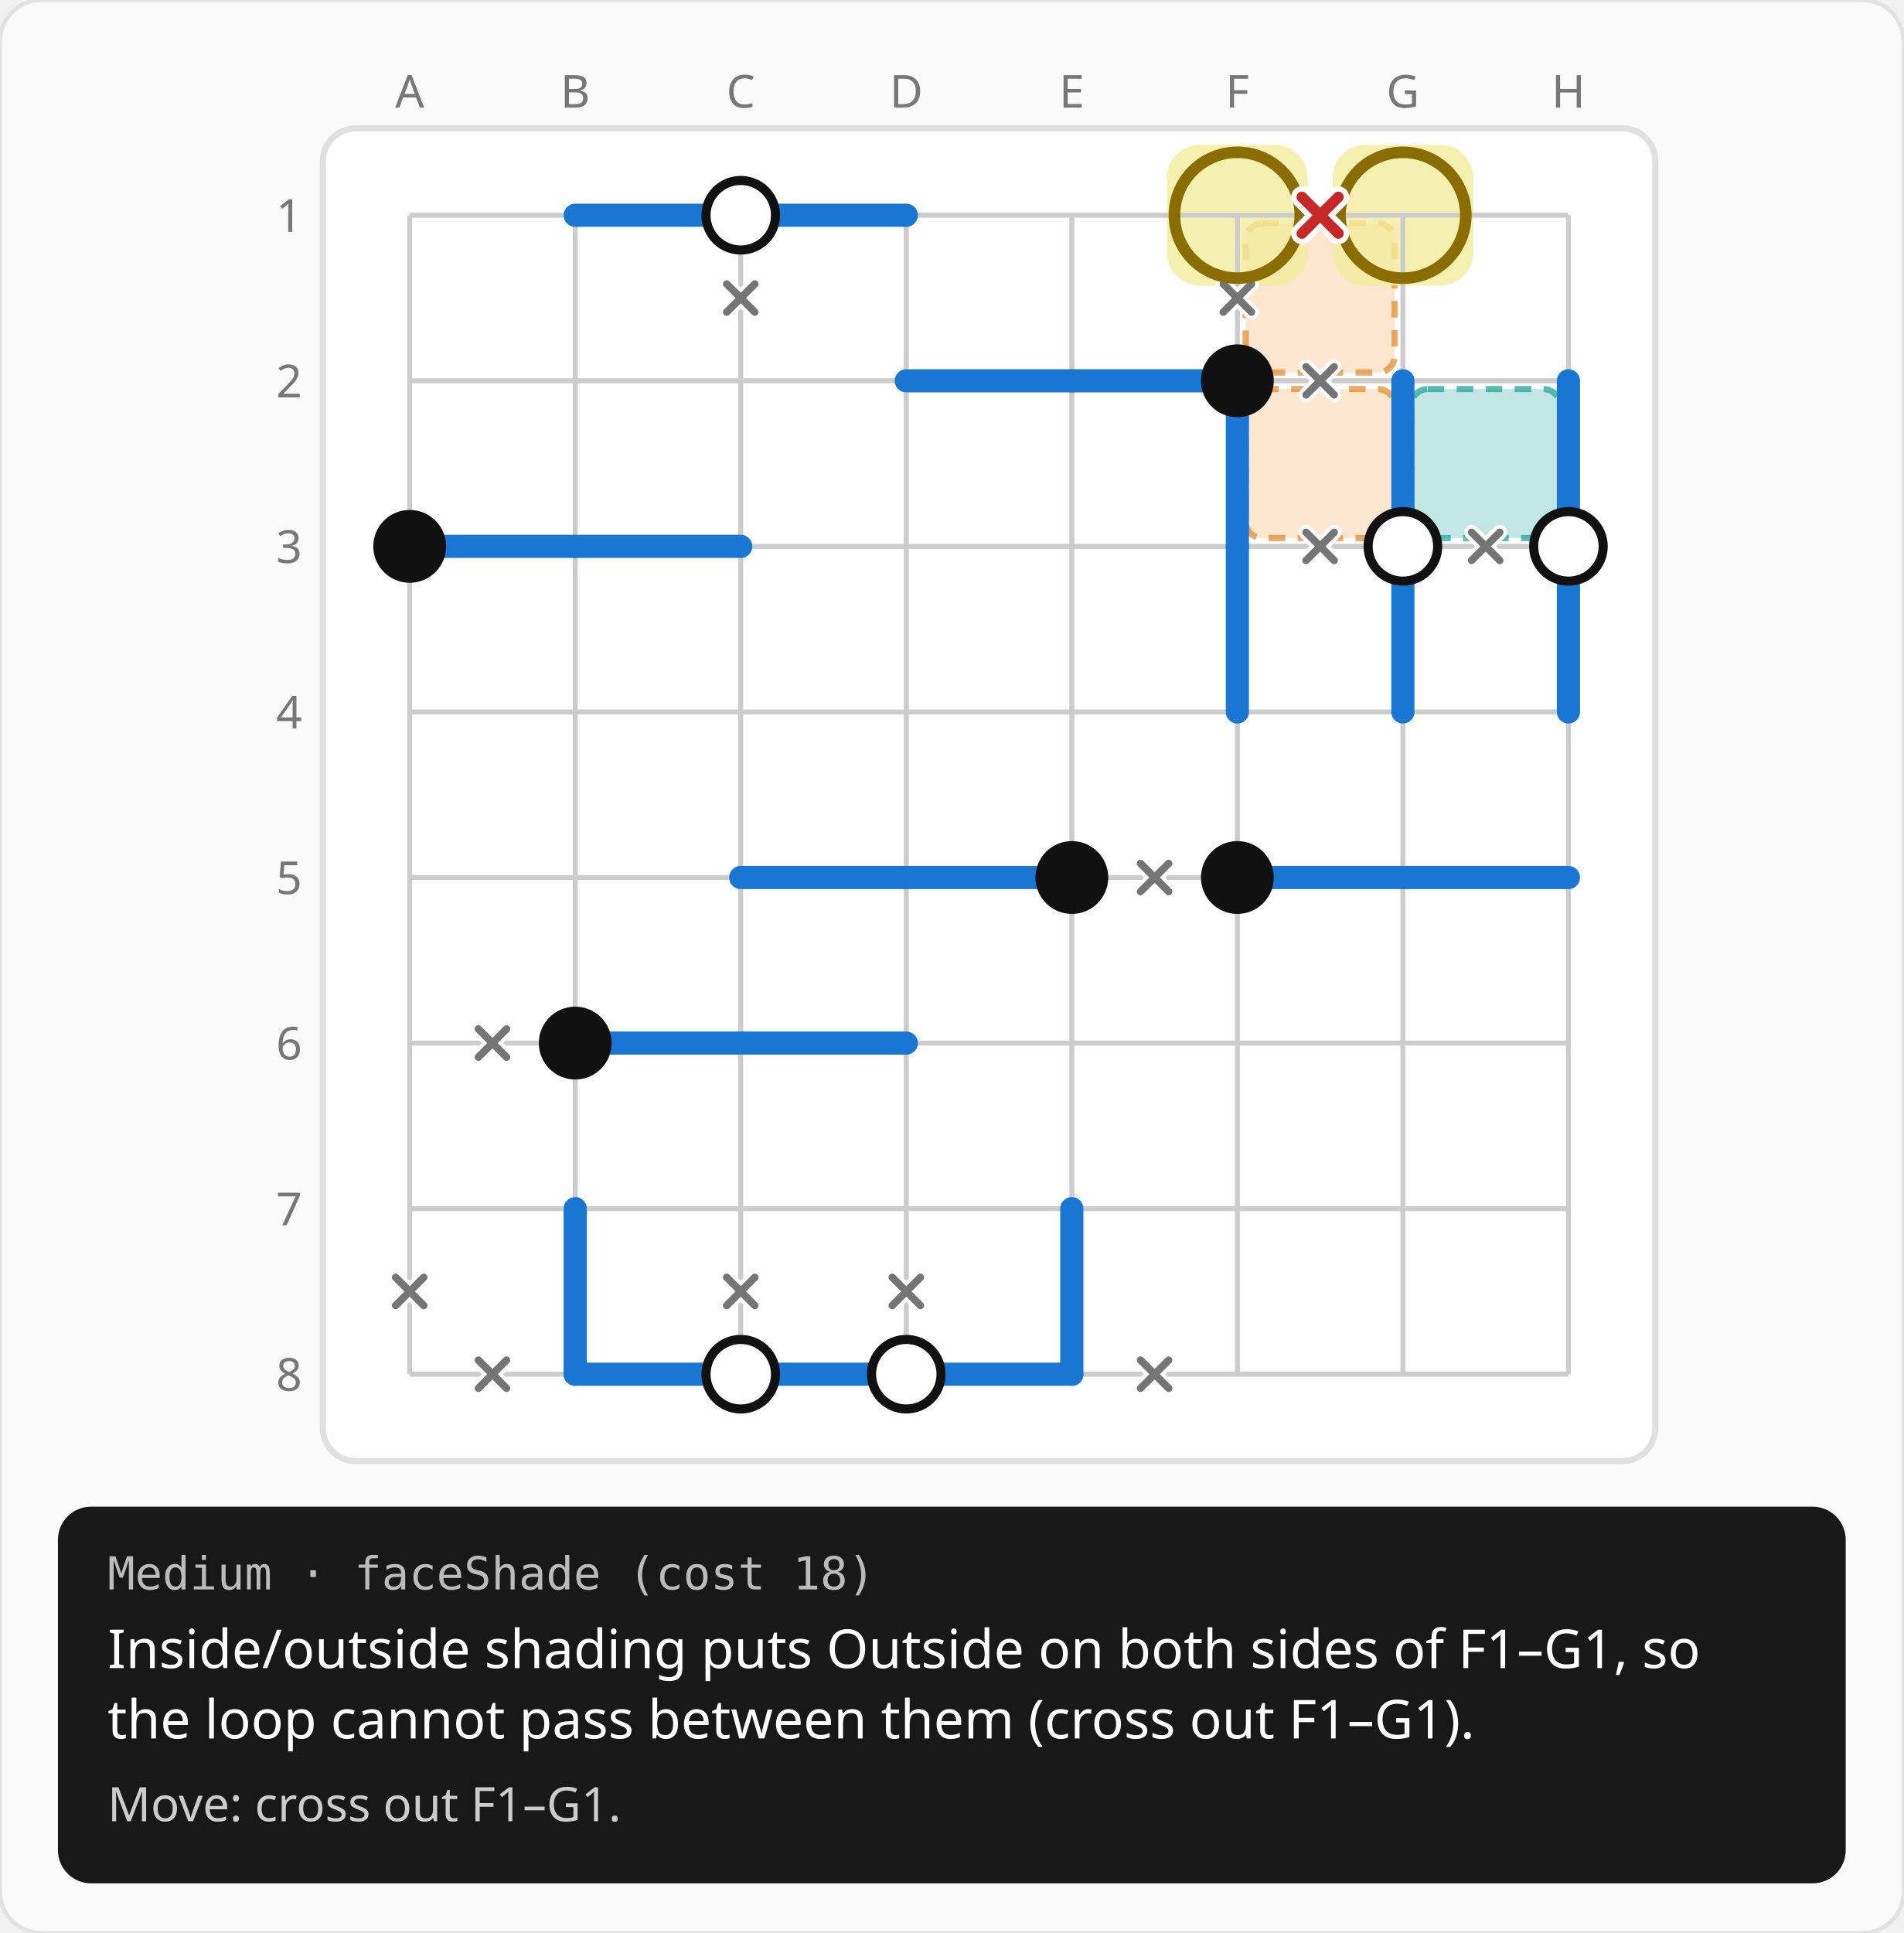
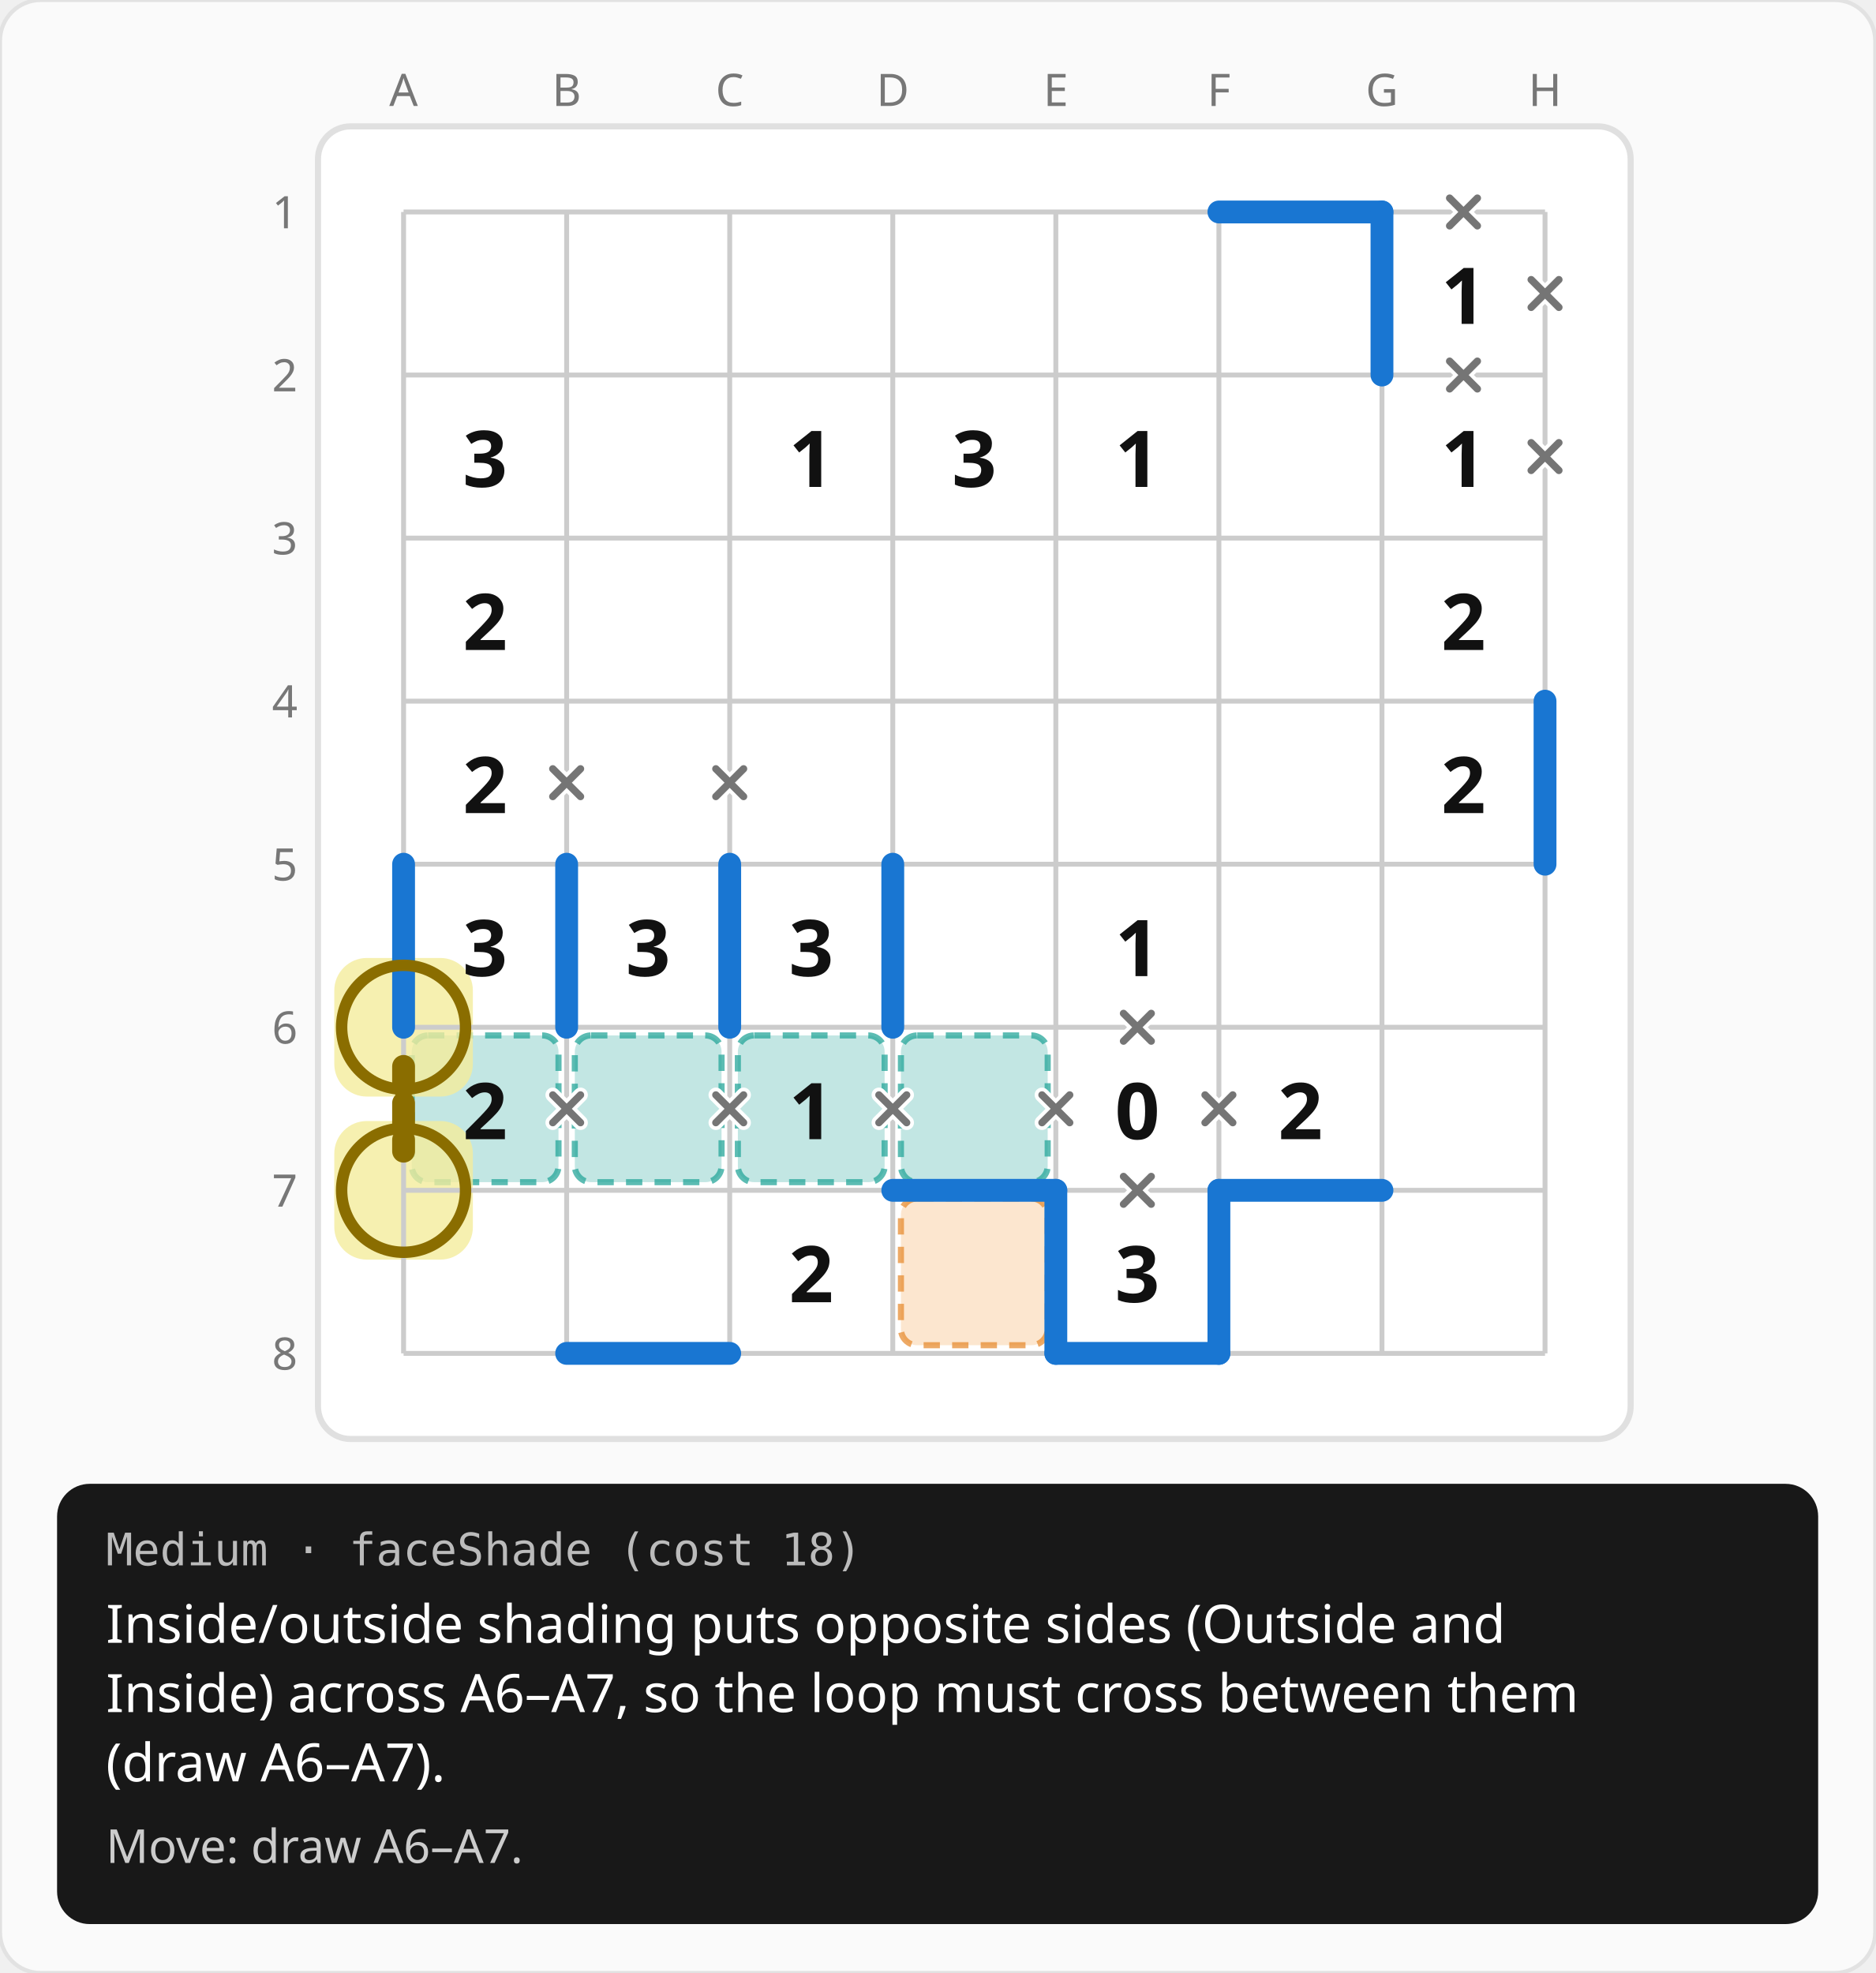
- <svg xmlns="http://www.w3.org/2000/svg" width="460" height="467" viewBox="0 0 460 467">
-   <rect width="460" height="467" rx="10" fill="#fafafa" stroke="#e2e2e2" />
+ <svg xmlns="http://www.w3.org/2000/svg" width="460" height="484" viewBox="0 0 460 484">
+   <rect width="460" height="484" rx="10" fill="#fafafa" stroke="#e2e2e2" />
  <defs>
    <pattern id="hatch" width="8" height="8" patternUnits="userSpaceOnUse" patternTransform="rotate(45)">
      <line x1="0" y1="0" x2="0" y2="8" stroke="#d55e00" stroke-width="3" opacity="0.55" />
    </pattern>
  </defs>
  <g transform="translate(59 12)">
    <text x="40" y="14" fill="#777777" font-size="11" font-family="system-ui, sans-serif" text-anchor="middle">A</text>
    <text x="80" y="14" fill="#777777" font-size="11" font-family="system-ui, sans-serif" text-anchor="middle">B</text>
    <text x="120" y="14" fill="#777777" font-size="11" font-family="system-ui, sans-serif" text-anchor="middle">C</text>
    <text x="160" y="14" fill="#777777" font-size="11" font-family="system-ui, sans-serif" text-anchor="middle">D</text>
    <text x="200" y="14" fill="#777777" font-size="11" font-family="system-ui, sans-serif" text-anchor="middle">E</text>
    <text x="240" y="14" fill="#777777" font-size="11" font-family="system-ui, sans-serif" text-anchor="middle">F</text>
    <text x="280" y="14" fill="#777777" font-size="11" font-family="system-ui, sans-serif" text-anchor="middle">G</text>
    <text x="320" y="14" fill="#777777" font-size="11" font-family="system-ui, sans-serif" text-anchor="middle">H</text>
    <text x="14" y="44" fill="#777777" font-size="11" font-family="system-ui, sans-serif" text-anchor="end">1</text>
    <text x="14" y="84" fill="#777777" font-size="11" font-family="system-ui, sans-serif" text-anchor="end">2</text>
    <text x="14" y="124" fill="#777777" font-size="11" font-family="system-ui, sans-serif" text-anchor="end">3</text>
    <text x="14" y="164" fill="#777777" font-size="11" font-family="system-ui, sans-serif" text-anchor="end">4</text>
    <text x="14" y="204" fill="#777777" font-size="11" font-family="system-ui, sans-serif" text-anchor="end">5</text>
    <text x="14" y="244" fill="#777777" font-size="11" font-family="system-ui, sans-serif" text-anchor="end">6</text>
    <text x="14" y="284" fill="#777777" font-size="11" font-family="system-ui, sans-serif" text-anchor="end">7</text>
    <text x="14" y="324" fill="#777777" font-size="11" font-family="system-ui, sans-serif" text-anchor="end">8</text>
    <g transform="translate(18 18)">
      <rect x="1" y="1" width="322" height="322" rx="8" fill="#ffffff" stroke="#e0e0e0" stroke-width="1.5" />
-       <rect x="264" y="64" width="36" height="36" rx="4" fill="rgba(38,166,154,0.28)" stroke="rgba(38,166,154,0.75)" stroke-width="1.5" stroke-dasharray="4 3" />
-       <rect x="224" y="64" width="36" height="36" rx="4" fill="rgba(245,166,85,0.28)" stroke="rgba(230,140,50,0.75)" stroke-width="1.5" stroke-dasharray="4 3" />
-       <rect x="224" y="24" width="36" height="36" rx="4" fill="rgba(245,166,85,0.28)" stroke="rgba(230,140,50,0.75)" stroke-width="1.5" stroke-dasharray="4 3" />
-       <rect x="205" y="5" width="34" height="34" rx="8" fill="rgba(244,236,156,0.8)" />
-       <rect x="245" y="5" width="34" height="34" rx="8" fill="rgba(244,236,156,0.8)" />
+       <rect x="144" y="224" width="36" height="36" rx="4" fill="rgba(38,166,154,0.28)" stroke="rgba(38,166,154,0.75)" stroke-width="1.5" stroke-dasharray="4 3" />
+       <rect x="104" y="224" width="36" height="36" rx="4" fill="rgba(38,166,154,0.28)" stroke="rgba(38,166,154,0.75)" stroke-width="1.5" stroke-dasharray="4 3" />
+       <rect x="64" y="224" width="36" height="36" rx="4" fill="rgba(38,166,154,0.28)" stroke="rgba(38,166,154,0.75)" stroke-width="1.5" stroke-dasharray="4 3" />
+       <rect x="24" y="224" width="36" height="36" rx="4" fill="rgba(38,166,154,0.28)" stroke="rgba(38,166,154,0.75)" stroke-width="1.5" stroke-dasharray="4 3" />
+       <rect x="144" y="264" width="36" height="36" rx="4" fill="rgba(245,166,85,0.28)" stroke="rgba(230,140,50,0.75)" stroke-width="1.5" stroke-dasharray="4 3" />
+       <rect x="5" y="205" width="34" height="34" rx="8" fill="rgba(244,236,156,0.8)" />
+       <rect x="5" y="245" width="34" height="34" rx="8" fill="rgba(244,236,156,0.8)" />
      <line x1="22" y1="22" x2="302" y2="22" stroke="#cccccc" stroke-width="1.2" />
      <line x1="22" y1="62" x2="302" y2="62" stroke="#cccccc" stroke-width="1.2" />
      <line x1="22" y1="102" x2="302" y2="102" stroke="#cccccc" stroke-width="1.2" />
      <line x1="22" y1="142" x2="302" y2="142" stroke="#cccccc" stroke-width="1.2" />
      <line x1="22" y1="182" x2="302" y2="182" stroke="#cccccc" stroke-width="1.2" />
      <line x1="22" y1="222" x2="302" y2="222" stroke="#cccccc" stroke-width="1.2" />
      <line x1="22" y1="262" x2="302" y2="262" stroke="#cccccc" stroke-width="1.2" />
      <line x1="22" y1="302" x2="302" y2="302" stroke="#cccccc" stroke-width="1.2" />
      <line x1="22" y1="22" x2="22" y2="302" stroke="#cccccc" stroke-width="1.2" />
      <line x1="62" y1="22" x2="62" y2="302" stroke="#cccccc" stroke-width="1.2" />
      <line x1="102" y1="22" x2="102" y2="302" stroke="#cccccc" stroke-width="1.2" />
      <line x1="142" y1="22" x2="142" y2="302" stroke="#cccccc" stroke-width="1.2" />
      <line x1="182" y1="22" x2="182" y2="302" stroke="#cccccc" stroke-width="1.2" />
      <line x1="222" y1="22" x2="222" y2="302" stroke="#cccccc" stroke-width="1.2" />
      <line x1="262" y1="22" x2="262" y2="302" stroke="#cccccc" stroke-width="1.2" />
      <line x1="302" y1="22" x2="302" y2="302" stroke="#cccccc" stroke-width="1.2" />
-       <line x1="62" y1="22" x2="102" y2="22" stroke="#1976d2" stroke-width="5.6" stroke-linecap="round" />
-       <line x1="102" y1="22" x2="142" y2="22" stroke="#1976d2" stroke-width="5.6" stroke-linecap="round" />
-       <line x1="142" y1="62" x2="182" y2="62" stroke="#1976d2" stroke-width="5.6" stroke-linecap="round" />
-       <line x1="182" y1="62" x2="222" y2="62" stroke="#1976d2" stroke-width="5.6" stroke-linecap="round" />
-       <line x1="222" y1="62" x2="222" y2="102" stroke="#1976d2" stroke-width="5.6" stroke-linecap="round" />
-       <line x1="262" y1="62" x2="262" y2="102" stroke="#1976d2" stroke-width="5.6" stroke-linecap="round" />
-       <line x1="302" y1="62" x2="302" y2="102" stroke="#1976d2" stroke-width="5.6" stroke-linecap="round" />
-       <line x1="22" y1="102" x2="62" y2="102" stroke="#1976d2" stroke-width="5.6" stroke-linecap="round" />
-       <line x1="62" y1="102" x2="102" y2="102" stroke="#1976d2" stroke-width="5.6" stroke-linecap="round" />
-       <line x1="222" y1="102" x2="222" y2="142" stroke="#1976d2" stroke-width="5.6" stroke-linecap="round" />
-       <line x1="262" y1="102" x2="262" y2="142" stroke="#1976d2" stroke-width="5.6" stroke-linecap="round" />
-       <line x1="302" y1="102" x2="302" y2="142" stroke="#1976d2" stroke-width="5.6" stroke-linecap="round" />
-       <line x1="102" y1="182" x2="142" y2="182" stroke="#1976d2" stroke-width="5.6" stroke-linecap="round" />
-       <line x1="142" y1="182" x2="182" y2="182" stroke="#1976d2" stroke-width="5.6" stroke-linecap="round" />
-       <line x1="222" y1="182" x2="262" y2="182" stroke="#1976d2" stroke-width="5.6" stroke-linecap="round" />
-       <line x1="262" y1="182" x2="302" y2="182" stroke="#1976d2" stroke-width="5.6" stroke-linecap="round" />
-       <line x1="62" y1="222" x2="102" y2="222" stroke="#1976d2" stroke-width="5.6" stroke-linecap="round" />
-       <line x1="102" y1="222" x2="142" y2="222" stroke="#1976d2" stroke-width="5.6" stroke-linecap="round" />
-       <line x1="62" y1="262" x2="62" y2="302" stroke="#1976d2" stroke-width="5.6" stroke-linecap="round" />
+       <text x="282" y="42" font-size="19.2" font-weight="700" font-family="system-ui, sans-serif" text-anchor="middle" dominant-baseline="central" fill="#111111">1</text>
+       <text x="42" y="82" font-size="19.2" font-weight="700" font-family="system-ui, sans-serif" text-anchor="middle" dominant-baseline="central" fill="#111111">3</text>
+       <text x="122" y="82" font-size="19.2" font-weight="700" font-family="system-ui, sans-serif" text-anchor="middle" dominant-baseline="central" fill="#111111">1</text>
+       <text x="162" y="82" font-size="19.2" font-weight="700" font-family="system-ui, sans-serif" text-anchor="middle" dominant-baseline="central" fill="#111111">3</text>
+       <text x="202" y="82" font-size="19.2" font-weight="700" font-family="system-ui, sans-serif" text-anchor="middle" dominant-baseline="central" fill="#111111">1</text>
+       <text x="282" y="82" font-size="19.2" font-weight="700" font-family="system-ui, sans-serif" text-anchor="middle" dominant-baseline="central" fill="#111111">1</text>
+       <text x="42" y="122" font-size="19.2" font-weight="700" font-family="system-ui, sans-serif" text-anchor="middle" dominant-baseline="central" fill="#111111">2</text>
+       <text x="282" y="122" font-size="19.2" font-weight="700" font-family="system-ui, sans-serif" text-anchor="middle" dominant-baseline="central" fill="#111111">2</text>
+       <text x="42" y="162" font-size="19.2" font-weight="700" font-family="system-ui, sans-serif" text-anchor="middle" dominant-baseline="central" fill="#111111">2</text>
+       <text x="282" y="162" font-size="19.2" font-weight="700" font-family="system-ui, sans-serif" text-anchor="middle" dominant-baseline="central" fill="#111111">2</text>
+       <text x="42" y="202" font-size="19.2" font-weight="700" font-family="system-ui, sans-serif" text-anchor="middle" dominant-baseline="central" fill="#111111">3</text>
+       <text x="82" y="202" font-size="19.2" font-weight="700" font-family="system-ui, sans-serif" text-anchor="middle" dominant-baseline="central" fill="#111111">3</text>
+       <text x="122" y="202" font-size="19.2" font-weight="700" font-family="system-ui, sans-serif" text-anchor="middle" dominant-baseline="central" fill="#111111">3</text>
+       <text x="202" y="202" font-size="19.2" font-weight="700" font-family="system-ui, sans-serif" text-anchor="middle" dominant-baseline="central" fill="#111111">1</text>
+       <text x="42" y="242" font-size="19.2" font-weight="700" font-family="system-ui, sans-serif" text-anchor="middle" dominant-baseline="central" fill="#111111">2</text>
+       <text x="122" y="242" font-size="19.2" font-weight="700" font-family="system-ui, sans-serif" text-anchor="middle" dominant-baseline="central" fill="#111111">1</text>
+       <text x="202" y="242" font-size="19.2" font-weight="700" font-family="system-ui, sans-serif" text-anchor="middle" dominant-baseline="central" fill="#111111">0</text>
+       <text x="242" y="242" font-size="19.2" font-weight="700" font-family="system-ui, sans-serif" text-anchor="middle" dominant-baseline="central" fill="#111111">2</text>
+       <text x="122" y="282" font-size="19.2" font-weight="700" font-family="system-ui, sans-serif" text-anchor="middle" dominant-baseline="central" fill="#111111">2</text>
+       <text x="202" y="282" font-size="19.2" font-weight="700" font-family="system-ui, sans-serif" text-anchor="middle" dominant-baseline="central" fill="#111111">3</text>
+       <line x1="222" y1="22" x2="262" y2="22" stroke="#1976d2" stroke-width="5.6" stroke-linecap="round" />
+       <line x1="262" y1="22" x2="262" y2="62" stroke="#1976d2" stroke-width="5.6" stroke-linecap="round" />
+       <line x1="302" y1="142" x2="302" y2="182" stroke="#1976d2" stroke-width="5.6" stroke-linecap="round" />
+       <line x1="22" y1="182" x2="22" y2="222" stroke="#1976d2" stroke-width="5.6" stroke-linecap="round" />
+       <line x1="62" y1="182" x2="62" y2="222" stroke="#1976d2" stroke-width="5.6" stroke-linecap="round" />
+       <line x1="102" y1="182" x2="102" y2="222" stroke="#1976d2" stroke-width="5.6" stroke-linecap="round" />
+       <line x1="142" y1="182" x2="142" y2="222" stroke="#1976d2" stroke-width="5.6" stroke-linecap="round" />
+       <line x1="142" y1="262" x2="182" y2="262" stroke="#1976d2" stroke-width="5.6" stroke-linecap="round" />
      <line x1="182" y1="262" x2="182" y2="302" stroke="#1976d2" stroke-width="5.6" stroke-linecap="round" />
+       <line x1="222" y1="262" x2="262" y2="262" stroke="#1976d2" stroke-width="5.6" stroke-linecap="round" />
+       <line x1="222" y1="262" x2="222" y2="302" stroke="#1976d2" stroke-width="5.6" stroke-linecap="round" />
      <line x1="62" y1="302" x2="102" y2="302" stroke="#1976d2" stroke-width="5.6" stroke-linecap="round" />
-       <line x1="102" y1="302" x2="142" y2="302" stroke="#1976d2" stroke-width="5.6" stroke-linecap="round" />
-       <line x1="142" y1="302" x2="182" y2="302" stroke="#1976d2" stroke-width="5.6" stroke-linecap="round" />
-       <circle cx="102" cy="22" r="8.4" fill="#ffffff" />
-       <circle cx="102" cy="22" r="8.4" fill="none" stroke="#111111" stroke-width="2.2" />
-       <circle cx="222" cy="62" r="8.8" fill="#111111" />
-       <circle cx="22" cy="102" r="8.8" fill="#111111" />
-       <circle cx="262" cy="102" r="8.4" fill="#ffffff" />
-       <circle cx="262" cy="102" r="8.4" fill="none" stroke="#111111" stroke-width="2.2" />
-       <circle cx="302" cy="102" r="8.4" fill="#ffffff" />
-       <circle cx="302" cy="102" r="8.4" fill="none" stroke="#111111" stroke-width="2.2" />
-       <circle cx="182" cy="182" r="8.8" fill="#111111" />
-       <circle cx="222" cy="182" r="8.8" fill="#111111" />
-       <circle cx="62" cy="222" r="8.8" fill="#111111" />
-       <circle cx="102" cy="302" r="8.4" fill="#ffffff" />
-       <circle cx="102" cy="302" r="8.4" fill="none" stroke="#111111" stroke-width="2.2" />
-       <circle cx="142" cy="302" r="8.4" fill="#ffffff" />
-       <circle cx="142" cy="302" r="8.4" fill="none" stroke="#111111" stroke-width="2.2" />
-       <path d="M98.6 38.6L105.4 45.4M98.6 45.4L105.4 38.6" stroke="#ffffff" stroke-width="3.6" stroke-linecap="round" />
-       <path d="M98.6 38.6L105.4 45.4M98.6 45.4L105.4 38.6" stroke="#757575" stroke-width="1.8" stroke-linecap="round" />
-       <path d="M218.6 38.6L225.4 45.4M218.6 45.4L225.4 38.6" stroke="#ffffff" stroke-width="3.6" stroke-linecap="round" />
-       <path d="M218.6 38.6L225.4 45.4M218.6 45.4L225.4 38.6" stroke="#757575" stroke-width="1.8" stroke-linecap="round" />
-       <path d="M238.6 58.6L245.4 65.4M238.6 65.4L245.4 58.6" stroke="#ffffff" stroke-width="3.6" stroke-linecap="round" />
-       <path d="M238.6 58.6L245.4 65.4M238.6 65.4L245.4 58.6" stroke="#757575" stroke-width="1.8" stroke-linecap="round" />
-       <path d="M238.6 98.6L245.4 105.4M238.6 105.4L245.4 98.6" stroke="#ffffff" stroke-width="3.6" stroke-linecap="round" />
-       <path d="M238.6 98.6L245.4 105.4M238.6 105.4L245.4 98.6" stroke="#757575" stroke-width="1.8" stroke-linecap="round" />
-       <path d="M278.6 98.6L285.4 105.4M278.6 105.4L285.4 98.6" stroke="#ffffff" stroke-width="3.6" stroke-linecap="round" />
-       <path d="M278.6 98.6L285.4 105.4M278.6 105.4L285.4 98.6" stroke="#757575" stroke-width="1.8" stroke-linecap="round" />
-       <path d="M198.6 178.6L205.4 185.4M198.6 185.4L205.4 178.6" stroke="#ffffff" stroke-width="3.6" stroke-linecap="round" />
-       <path d="M198.6 178.6L205.4 185.4M198.6 185.4L205.4 178.6" stroke="#757575" stroke-width="1.8" stroke-linecap="round" />
-       <path d="M38.6 218.6L45.4 225.4M38.6 225.4L45.4 218.6" stroke="#ffffff" stroke-width="3.6" stroke-linecap="round" />
-       <path d="M38.6 218.6L45.4 225.4M38.6 225.4L45.4 218.6" stroke="#757575" stroke-width="1.8" stroke-linecap="round" />
-       <path d="M18.6 278.6L25.4 285.4M18.6 285.4L25.4 278.6" stroke="#ffffff" stroke-width="3.6" stroke-linecap="round" />
-       <path d="M18.6 278.6L25.4 285.4M18.6 285.4L25.4 278.6" stroke="#757575" stroke-width="1.8" stroke-linecap="round" />
-       <path d="M98.6 278.6L105.4 285.4M98.6 285.4L105.4 278.6" stroke="#ffffff" stroke-width="3.6" stroke-linecap="round" />
-       <path d="M98.6 278.6L105.4 285.4M98.6 285.4L105.4 278.6" stroke="#757575" stroke-width="1.8" stroke-linecap="round" />
-       <path d="M138.6 278.6L145.4 285.4M138.6 285.4L145.4 278.6" stroke="#ffffff" stroke-width="3.6" stroke-linecap="round" />
-       <path d="M138.6 278.6L145.4 285.4M138.6 285.4L145.4 278.6" stroke="#757575" stroke-width="1.8" stroke-linecap="round" />
-       <path d="M38.6 298.6L45.4 305.4M38.6 305.4L45.4 298.6" stroke="#ffffff" stroke-width="3.6" stroke-linecap="round" />
-       <path d="M38.6 298.6L45.4 305.4M38.6 305.4L45.4 298.6" stroke="#757575" stroke-width="1.8" stroke-linecap="round" />
-       <path d="M198.6 298.6L205.4 305.4M198.6 305.4L205.4 298.6" stroke="#ffffff" stroke-width="3.6" stroke-linecap="round" />
-       <path d="M198.6 298.6L205.4 305.4M198.6 305.4L205.4 298.6" stroke="#757575" stroke-width="1.8" stroke-linecap="round" />
-       <circle cx="222" cy="22" r="15.2" fill="none" stroke="#8a6d00" stroke-width="2.8" />
-       <circle cx="262" cy="22" r="15.2" fill="none" stroke="#8a6d00" stroke-width="2.8" />
-       <path d="M237.6 17.6L246.4 26.4M237.6 26.4L246.4 17.6" stroke="#ffffff" stroke-width="5.2" stroke-linecap="round" />
-       <path d="M237.6 17.6L246.4 26.4M237.6 26.4L246.4 17.6" stroke="#c62828" stroke-width="2.6" stroke-linecap="round" />
+       <line x1="182" y1="302" x2="222" y2="302" stroke="#1976d2" stroke-width="5.6" stroke-linecap="round" />
+       <path d="M278.6 18.6L285.4 25.4M278.6 25.4L285.4 18.6" stroke="#ffffff" stroke-width="3.6" stroke-linecap="round" />
+       <path d="M278.6 18.6L285.4 25.4M278.6 25.4L285.4 18.6" stroke="#757575" stroke-width="1.8" stroke-linecap="round" />
+       <path d="M298.6 38.6L305.4 45.4M298.6 45.4L305.4 38.6" stroke="#ffffff" stroke-width="3.6" stroke-linecap="round" />
+       <path d="M298.6 38.6L305.4 45.4M298.6 45.4L305.4 38.6" stroke="#757575" stroke-width="1.8" stroke-linecap="round" />
+       <path d="M278.6 58.6L285.4 65.4M278.6 65.4L285.4 58.6" stroke="#ffffff" stroke-width="3.6" stroke-linecap="round" />
+       <path d="M278.6 58.6L285.4 65.4M278.6 65.4L285.4 58.6" stroke="#757575" stroke-width="1.8" stroke-linecap="round" />
+       <path d="M298.6 78.6L305.4 85.4M298.6 85.4L305.4 78.6" stroke="#ffffff" stroke-width="3.6" stroke-linecap="round" />
+       <path d="M298.6 78.6L305.4 85.4M298.6 85.4L305.4 78.6" stroke="#757575" stroke-width="1.8" stroke-linecap="round" />
+       <path d="M58.6 158.6L65.4 165.4M58.6 165.4L65.4 158.6" stroke="#ffffff" stroke-width="3.6" stroke-linecap="round" />
+       <path d="M58.6 158.6L65.4 165.4M58.6 165.4L65.4 158.6" stroke="#757575" stroke-width="1.8" stroke-linecap="round" />
+       <path d="M98.6 158.6L105.4 165.4M98.6 165.4L105.4 158.6" stroke="#ffffff" stroke-width="3.6" stroke-linecap="round" />
+       <path d="M98.6 158.6L105.4 165.4M98.6 165.4L105.4 158.6" stroke="#757575" stroke-width="1.8" stroke-linecap="round" />
+       <path d="M58.6 238.6L65.4 245.4M58.6 245.4L65.4 238.6" stroke="#ffffff" stroke-width="3.6" stroke-linecap="round" />
+       <path d="M58.6 238.6L65.4 245.4M58.6 245.4L65.4 238.6" stroke="#757575" stroke-width="1.8" stroke-linecap="round" />
+       <path d="M98.6 238.6L105.4 245.4M98.6 245.4L105.4 238.6" stroke="#ffffff" stroke-width="3.6" stroke-linecap="round" />
+       <path d="M98.6 238.6L105.4 245.4M98.6 245.4L105.4 238.6" stroke="#757575" stroke-width="1.8" stroke-linecap="round" />
+       <path d="M138.6 238.6L145.4 245.4M138.6 245.4L145.4 238.6" stroke="#ffffff" stroke-width="3.6" stroke-linecap="round" />
+       <path d="M138.6 238.6L145.4 245.4M138.6 245.4L145.4 238.6" stroke="#757575" stroke-width="1.8" stroke-linecap="round" />
+       <path d="M198.6 218.6L205.4 225.4M198.6 225.4L205.4 218.6" stroke="#ffffff" stroke-width="3.6" stroke-linecap="round" />
+       <path d="M198.6 218.6L205.4 225.4M198.6 225.4L205.4 218.6" stroke="#757575" stroke-width="1.8" stroke-linecap="round" />
+       <path d="M178.6 238.6L185.4 245.4M178.6 245.4L185.4 238.6" stroke="#ffffff" stroke-width="3.6" stroke-linecap="round" />
+       <path d="M178.6 238.6L185.4 245.4M178.6 245.4L185.4 238.6" stroke="#757575" stroke-width="1.8" stroke-linecap="round" />
+       <path d="M218.6 238.6L225.4 245.4M218.6 245.4L225.4 238.6" stroke="#ffffff" stroke-width="3.6" stroke-linecap="round" />
+       <path d="M218.6 238.6L225.4 245.4M218.6 245.4L225.4 238.6" stroke="#757575" stroke-width="1.8" stroke-linecap="round" />
+       <path d="M198.6 258.6L205.4 265.4M198.6 265.4L205.4 258.6" stroke="#ffffff" stroke-width="3.6" stroke-linecap="round" />
+       <path d="M198.6 258.6L205.4 265.4M198.6 265.4L205.4 258.6" stroke="#757575" stroke-width="1.8" stroke-linecap="round" />
+       <circle cx="22" cy="222" r="15.2" fill="none" stroke="#8a6d00" stroke-width="2.8" />
+       <circle cx="22" cy="262" r="15.2" fill="none" stroke="#8a6d00" stroke-width="2.8" />
+       <line x1="22" y1="231.6" x2="22" y2="252.4" stroke="#8a6d00" stroke-width="5.6" stroke-linecap="round" stroke-dasharray="5 4" />
    </g>
  </g>
-   <rect x="14" y="364" width="432" height="91" rx="8" fill="#181818" />
+   <rect x="14" y="364" width="432" height="108" rx="8" fill="#181818" />
  <text x="26" y="384" fill="#bbbbbb" font-size="11" font-family="ui-monospace, Menlo, monospace">Medium · faceShade (cost 18)</text>
-   <text x="26" y="403" fill="#ffffff" font-size="13" font-family="system-ui, sans-serif">Inside/outside shading puts Outside on both sides of F1–G1, so</text>
-   <text x="26" y="420" fill="#ffffff" font-size="13" font-family="system-ui, sans-serif">the loop cannot pass between them (cross out F1–G1).</text>
-   <text x="26" y="440" fill="#cccccc" font-size="11.5" font-family="system-ui, sans-serif">Move: cross out F1–G1.</text>
+   <text x="26" y="403" fill="#ffffff" font-size="13" font-family="system-ui, sans-serif">Inside/outside shading puts opposite sides (Outside and</text>
+   <text x="26" y="420" fill="#ffffff" font-size="13" font-family="system-ui, sans-serif">Inside) across A6–A7, so the loop must cross between them</text>
+   <text x="26" y="437" fill="#ffffff" font-size="13" font-family="system-ui, sans-serif">(draw A6–A7).</text>
+   <text x="26" y="457" fill="#cccccc" font-size="11.5" font-family="system-ui, sans-serif">Move: draw A6–A7.</text>
</svg>
